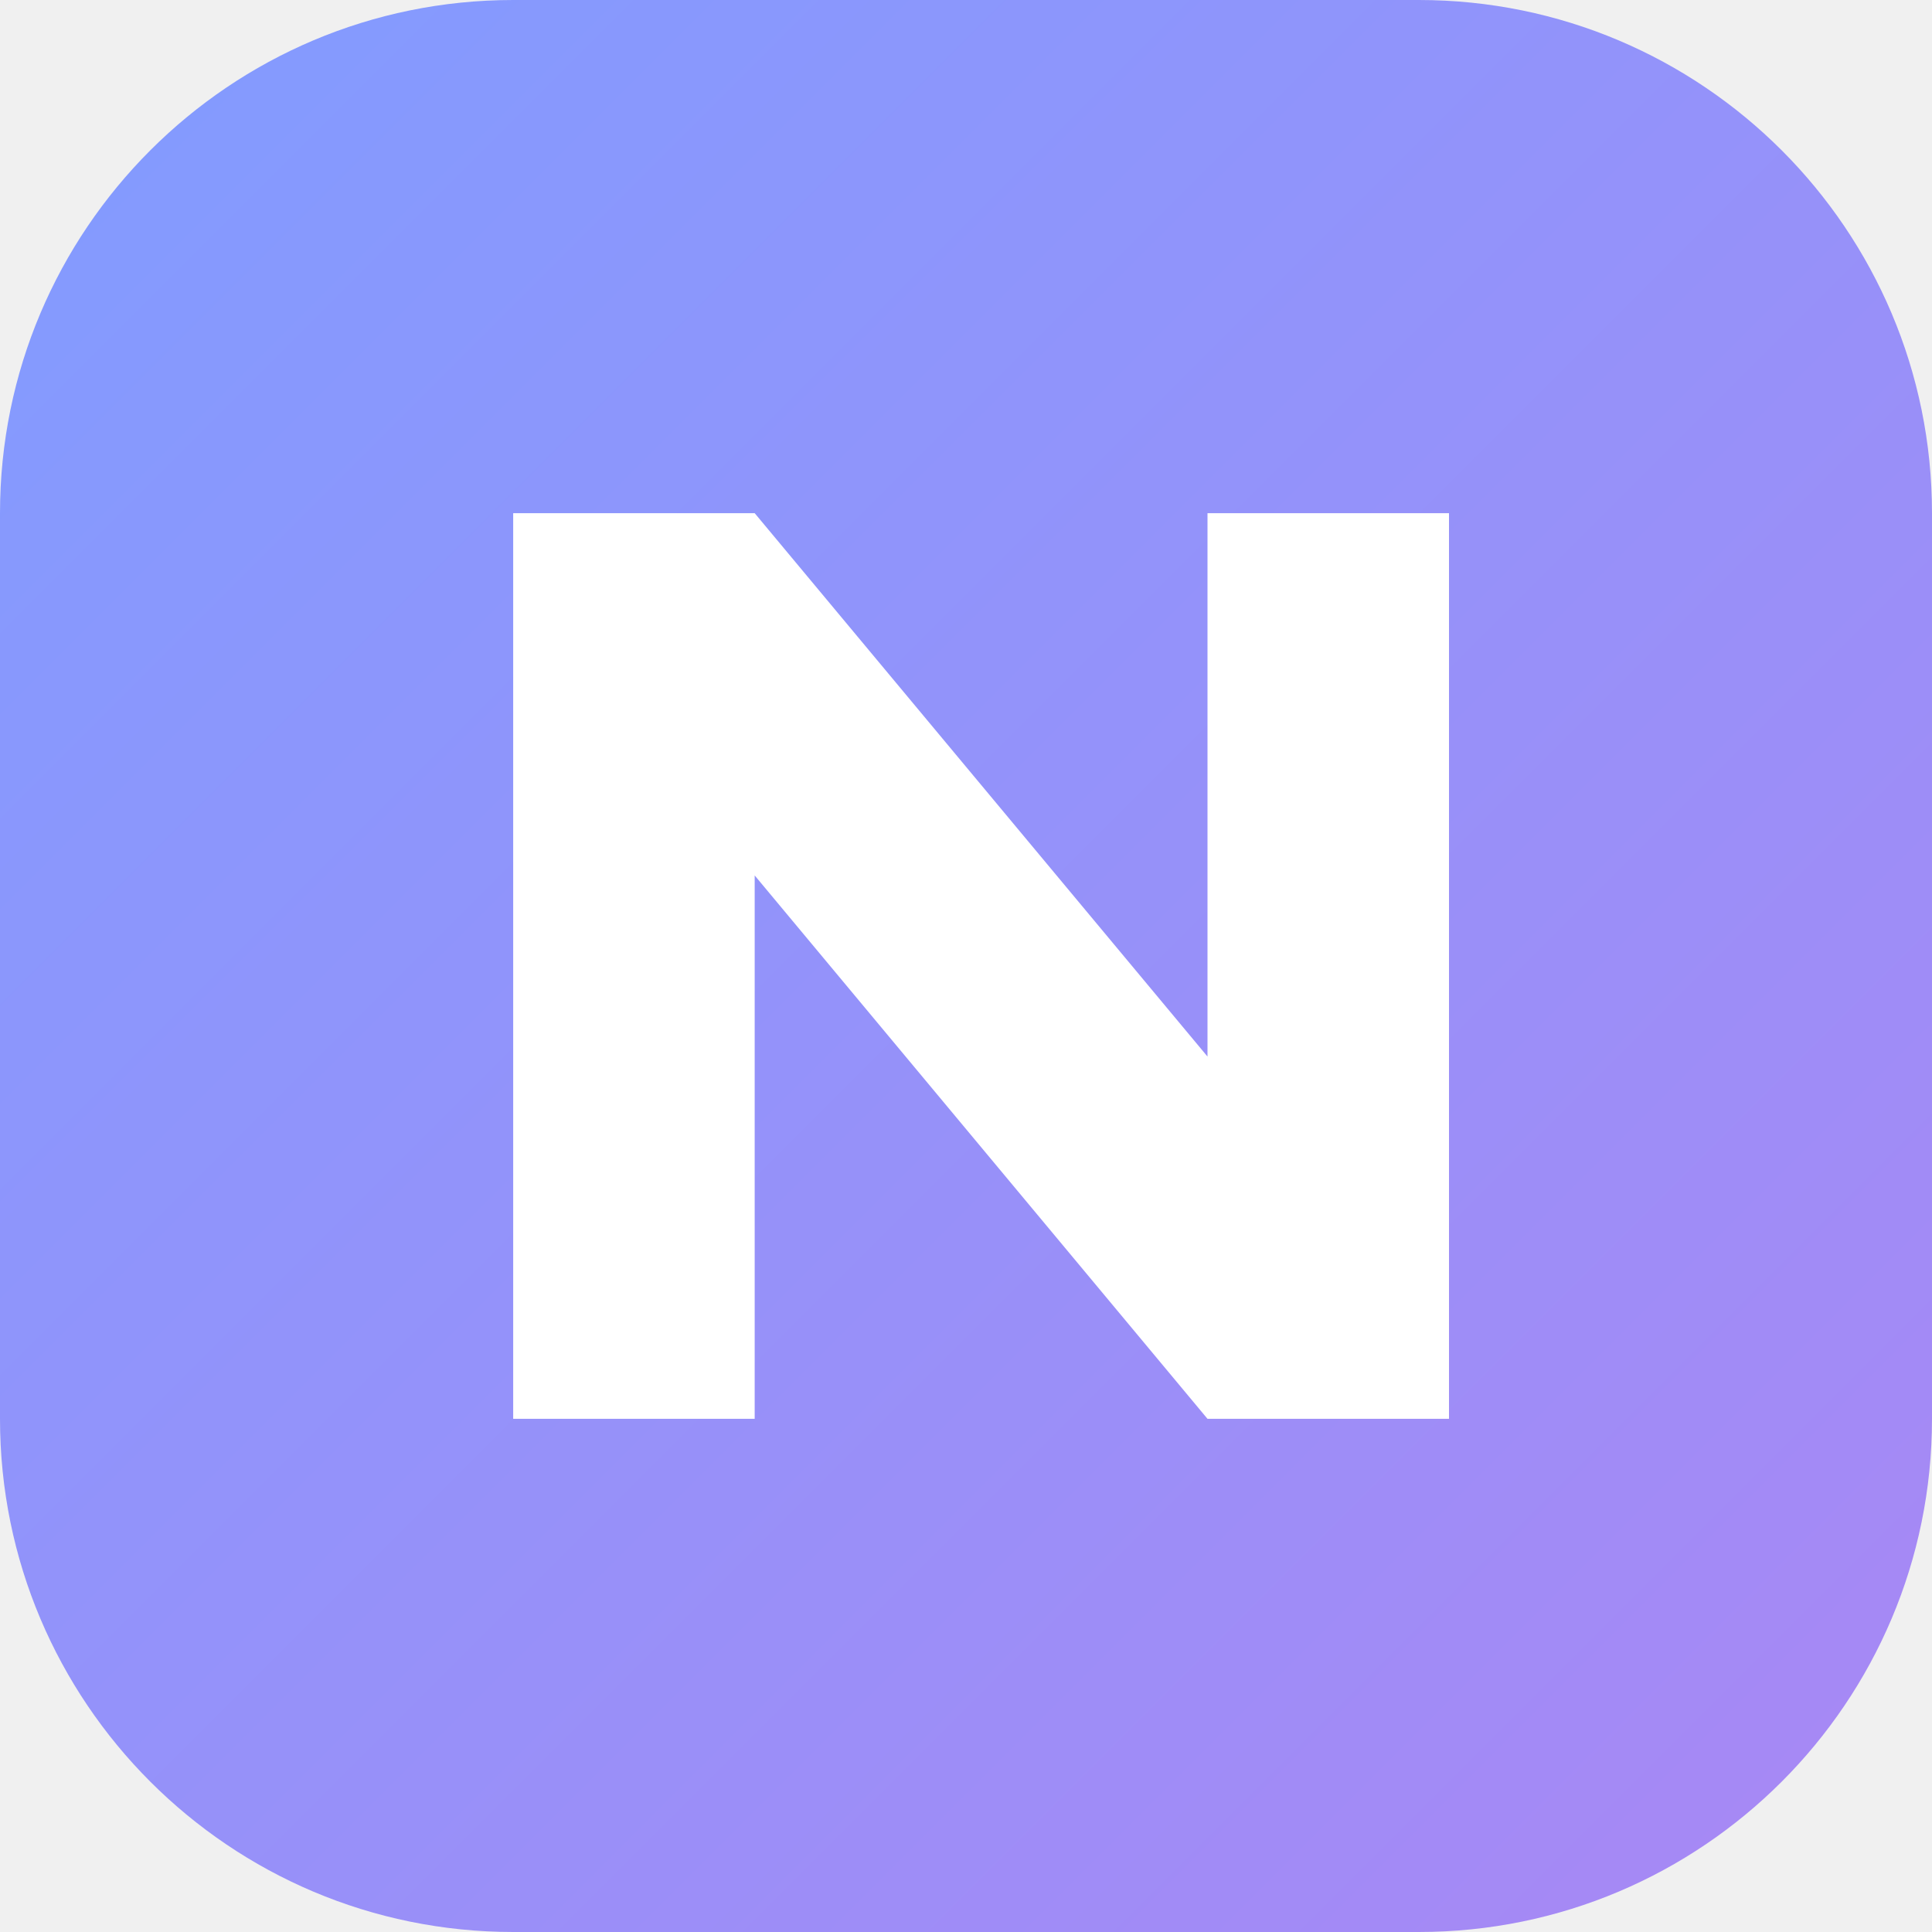
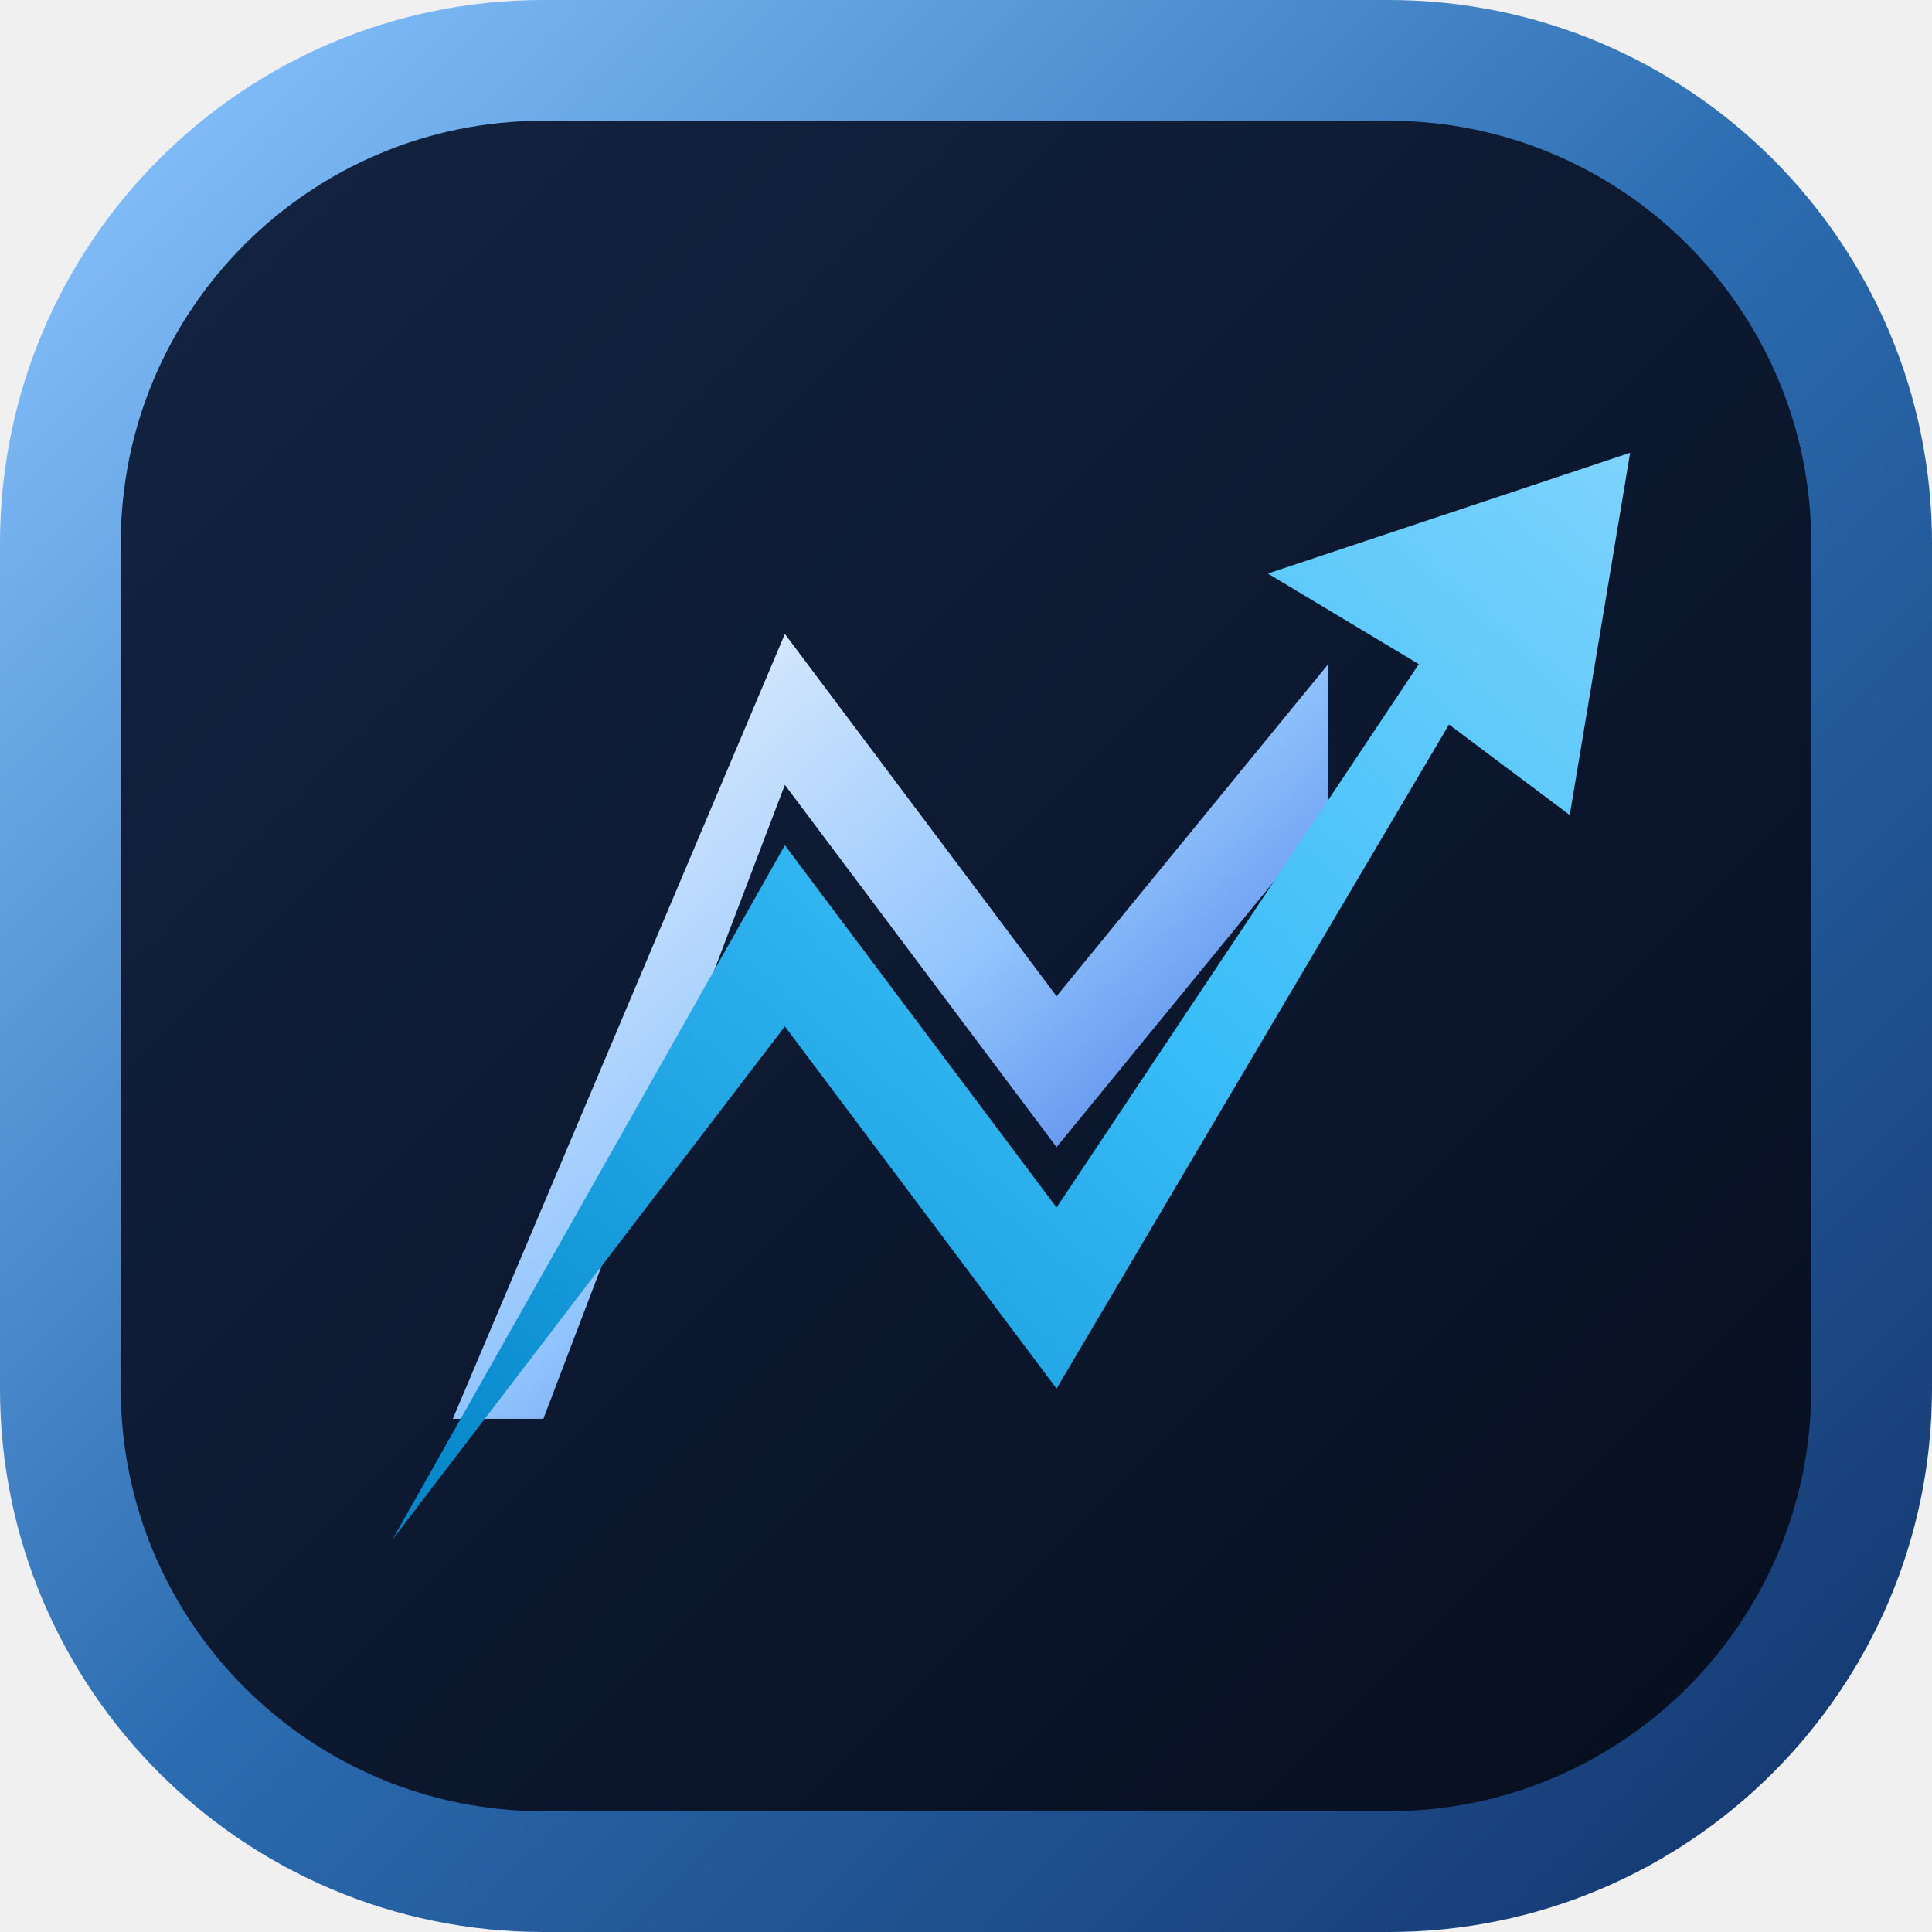
<svg xmlns="http://www.w3.org/2000/svg" viewBox="0 0 64 64">
  <defs>
-     <linearGradient id="g" x1="0" y1="0" x2="1" y2="1">
-       <stop stop-color="#819cff" />
-       <stop offset="1" stop-color="#a987f4" />
+     <linearGradient id="frameGrad" x1="0%" y1="0%" x2="100%" y2="100%">
+       <stop offset="0%" stop-color="#89c4ff" />
+       <stop offset="50%" stop-color="#2b6cb0" />
+       <stop offset="100%" stop-color="#14366e" />
+     </linearGradient>
+     <linearGradient id="bgGrad" x1="0%" y1="0%" x2="100%" y2="100%">
+       <stop offset="0%" stop-color="#132544" />
+       <stop offset="100%" stop-color="#060d1d" />
+     </linearGradient>
+     <linearGradient id="cyanBolt" x1="0%" y1="100%" x2="100%" y2="0%">
+       <stop offset="0%" stop-color="#0284c7" />
+       <stop offset="55%" stop-color="#38bdf8" />
+       <stop offset="100%" stop-color="#7dd3fc" />
+     </linearGradient>
+     <linearGradient id="silverBolt" x1="0%" y1="0%" x2="100%" y2="100%">
+       <stop offset="0%" stop-color="#f8fafc" />
+       <stop offset="50%" stop-color="#93c5fd" />
+       <stop offset="100%" stop-color="#1d4ed8" />
    </linearGradient>
  </defs>
-   <rect width="64" height="64" rx="17" fill="url(#g)" />
-   <path d="M17 47V17h8l15 18V17h8v30h-8L25 29v18z" fill="white" />
+   <rect x="2" y="2" width="60" height="60" rx="16" fill="url(#bgGrad)" stroke="url(#frameGrad)" stroke-width="4" />
+   <path d="M15 47 L26 21 L35 33 L44 22 L44 27 L35 38 L26 26 L18 47 Z" fill="url(#silverBolt)" />
+   <path d="M13 51 L26 28 L35 40 L47 22 L42 19 L54 15 L52 27 L48 24 L35 46 L26 34 Z" fill="url(#cyanBolt)" />
</svg>
